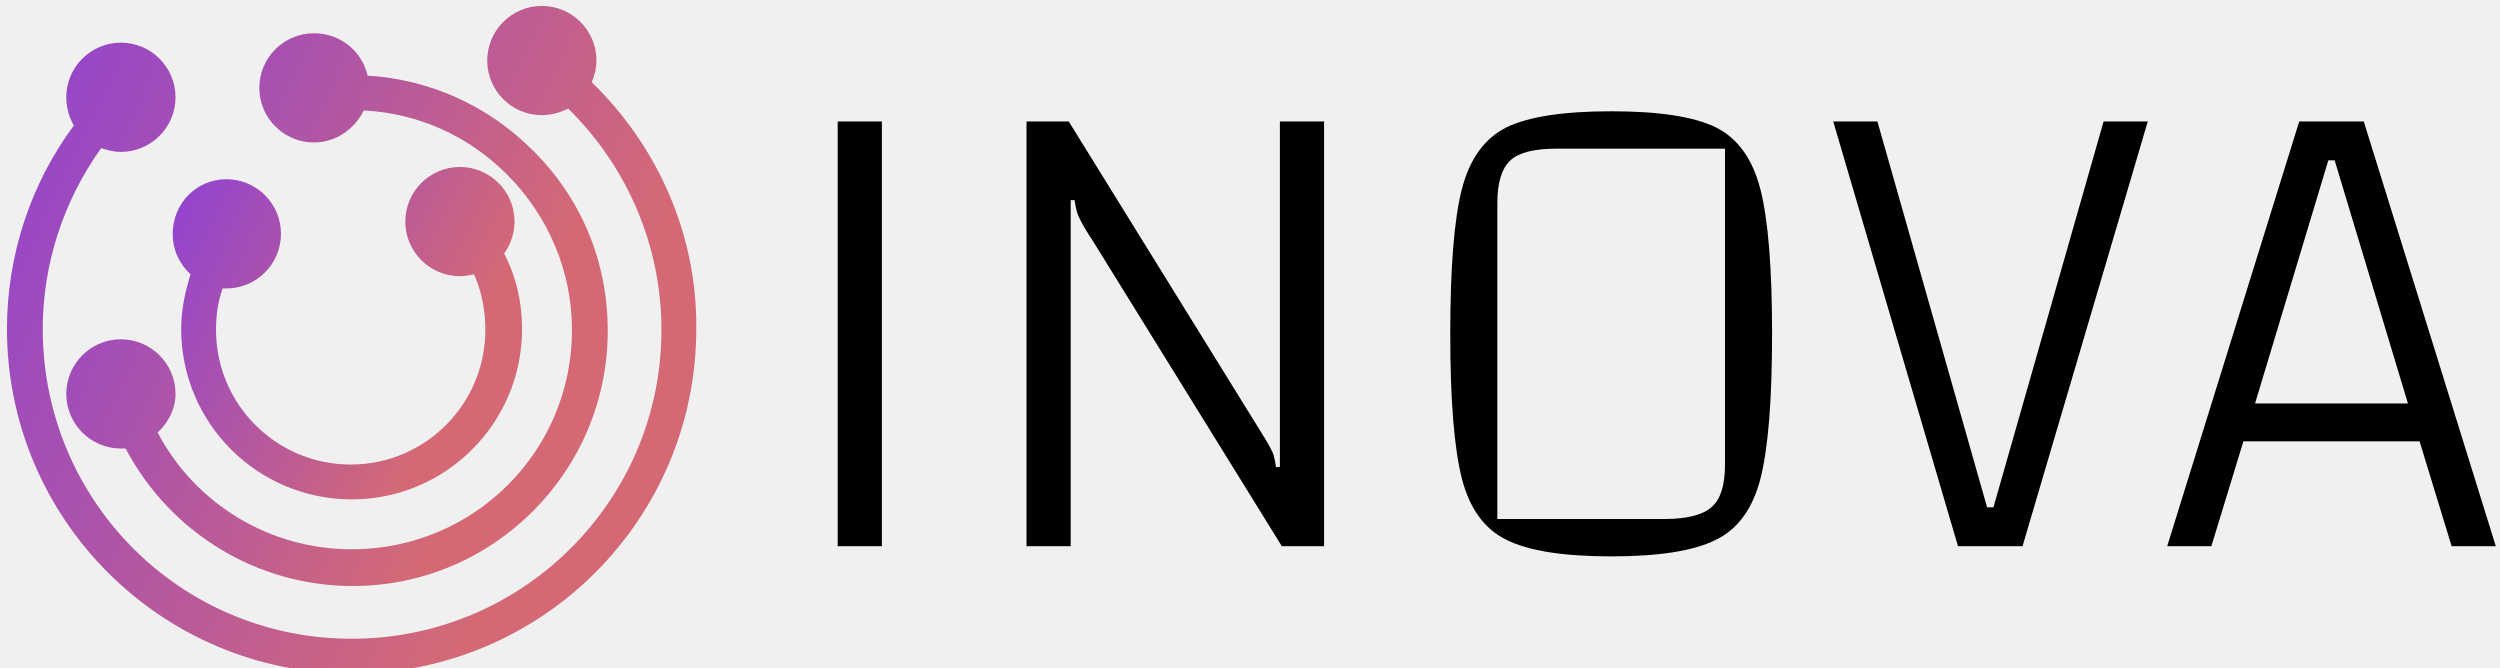
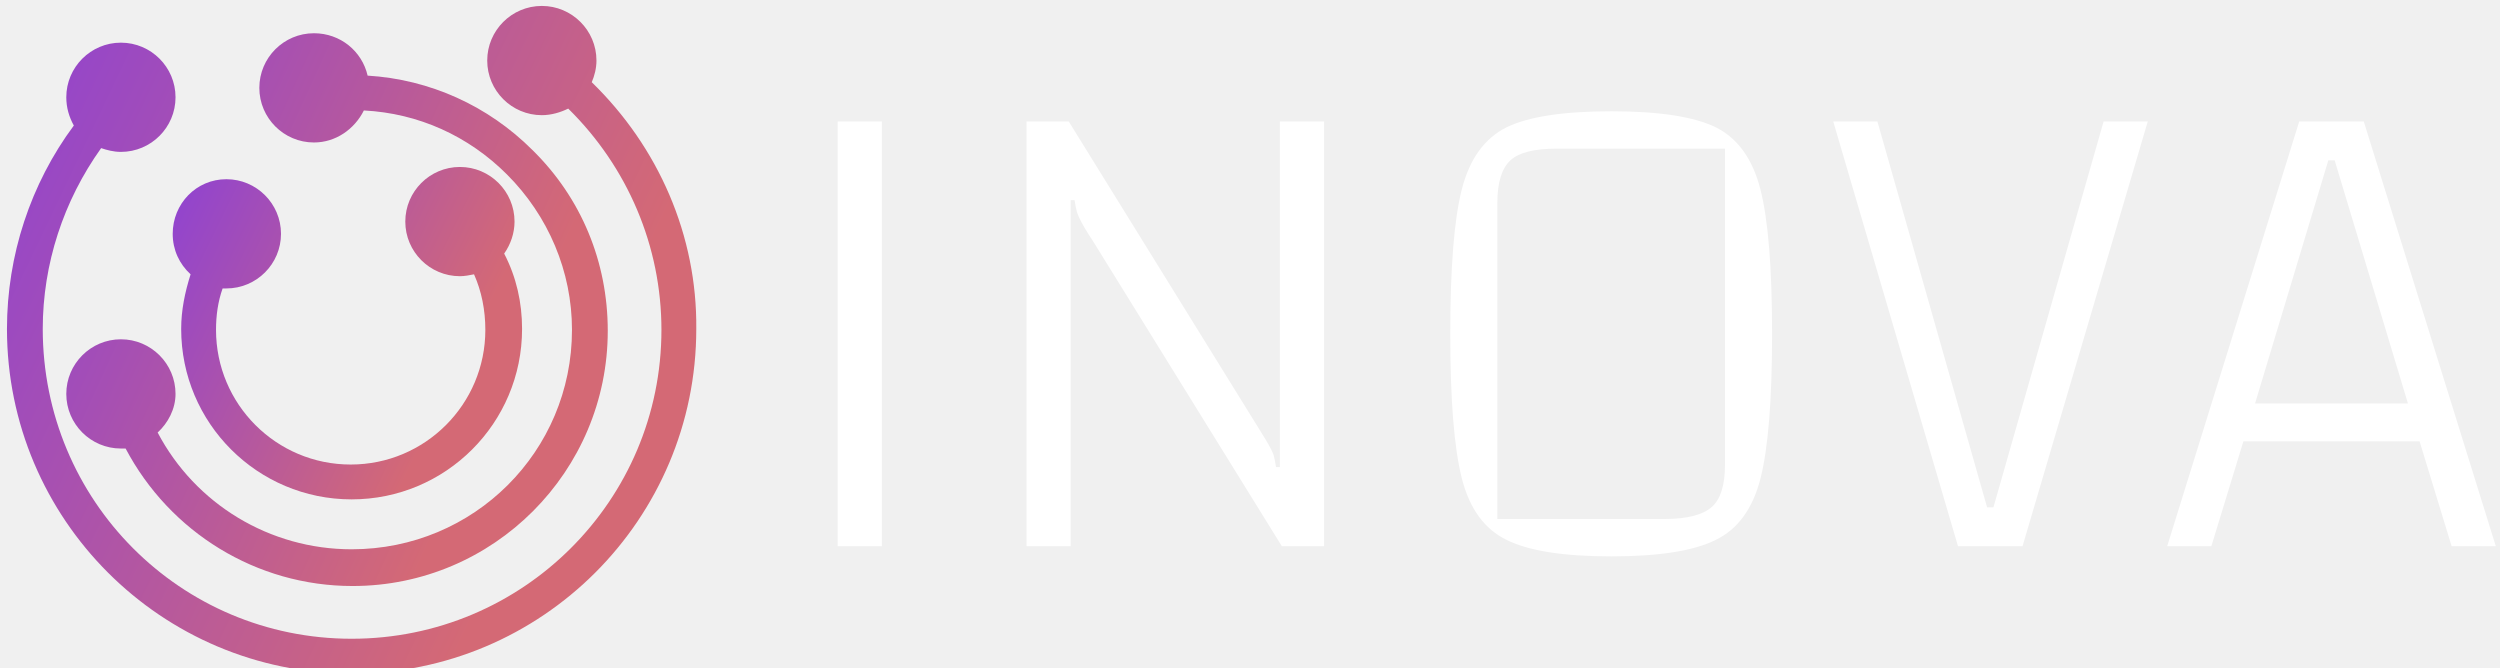
<svg xmlns="http://www.w3.org/2000/svg" data-v-423bf9ae="" viewBox="0 0 337 90" class="iconLeft">
-   <g data-v-423bf9ae="" id="ab7f07ce-7800-449f-85f8-587b95f508e2" fill="#000000" transform="matrix(6.543076,0,0,6.543076,103.369,-38.78409)">
+   <g data-v-423bf9ae="" id="ab7f07ce-7800-449f-85f8-587b95f508e2" fill="#fff" transform="matrix(6.543076,0,0,6.543076,103.369,-38.78409)">
    <path d="M1.46 8.43L2.37 8.43L2.37 17.18L1.46 17.18L1.46 8.43ZM5.35 17.18L5.35 8.43L6.22 8.43L10.12 14.73L10.12 14.73Q10.16 14.80 10.28 14.99L10.28 14.99L10.28 14.99Q10.40 15.19 10.44 15.30L10.44 15.30L10.44 15.30Q10.47 15.41 10.49 15.55L10.49 15.55L10.57 15.55L10.57 8.43L11.48 8.43L11.48 17.18L10.61 17.18L6.71 10.88L6.71 10.88Q6.66 10.81 6.54 10.61L6.54 10.61L6.54 10.61Q6.43 10.42 6.39 10.30L6.39 10.30L6.39 10.30Q6.36 10.19 6.34 10.05L6.34 10.05L6.26 10.05L6.26 17.18L5.35 17.18ZM14.08 12.81L14.08 12.81Q14.08 10.75 14.32 9.82L14.32 9.82L14.32 9.82Q14.56 8.89 15.24 8.55L15.24 8.55L15.24 8.55Q15.92 8.22 17.40 8.22L17.40 8.22L17.40 8.22Q18.87 8.22 19.55 8.55L19.55 8.55L19.55 8.55Q20.23 8.89 20.47 9.83L20.47 9.83L20.47 9.83Q20.71 10.77 20.71 12.81L20.71 12.81L20.71 12.81Q20.71 14.85 20.47 15.79L20.47 15.79L20.47 15.79Q20.23 16.72 19.55 17.05L19.55 17.05L19.55 17.05Q18.87 17.39 17.40 17.39L17.40 17.39L17.40 17.39Q15.92 17.39 15.24 17.05L15.24 17.05L15.24 17.05Q14.56 16.72 14.32 15.79L14.32 15.79L14.32 15.79Q14.08 14.85 14.08 12.81L14.08 12.81ZM15.05 16.62L18.49 16.62L18.49 16.62Q19.19 16.62 19.47 16.37L19.47 16.37L19.47 16.37Q19.74 16.13 19.74 15.50L19.74 15.50L19.74 8.99L16.27 8.99L16.27 8.99Q15.58 8.99 15.32 9.23L15.32 9.23L15.32 9.23Q15.05 9.48 15.05 10.11L15.05 10.11L15.05 16.62ZM21.97 8.43L22.88 8.43L25.14 16.38L25.27 16.38L27.54 8.43L28.45 8.43L25.87 17.18L24.54 17.18L21.97 8.43ZM34.71 17.18L34.05 15.02L30.42 15.02L29.76 17.18L28.85 17.18L31.57 8.43L32.90 8.43L35.62 17.18L34.71 17.18ZM30.66 14.24L33.81 14.24L32.30 9.23L32.17 9.23L30.66 14.24Z" />
  </g>
  <defs data-v-423bf9ae="">
    <linearGradient data-v-423bf9ae="" gradientTransform="rotate(25)" id="c0e465b7-13a5-41e7-b7a4-199340ecabca" x1="0%" y1="0%" x2="100%" y2="0%">
      <stop data-v-423bf9ae="" offset="0%" style="stop-color: rgb(142, 66, 211); stop-opacity: 1;" />
      <stop data-v-423bf9ae="" offset="100%" style="stop-color: rgb(212, 105, 117); stop-opacity: 1;" />
    </linearGradient>
  </defs>
  <g data-v-423bf9ae="" id="7e3ed5bc-1768-4372-93bb-a684862284f2" transform="matrix(1.269394,0,0,1.269394,-10.99324,-12.90945)" stroke="none" fill="url(#c0e465b7-13a5-41e7-b7a4-199340ecabca)">
    <path d="M71.5 18.9c.3-.7.5-1.5.5-2.3 0-3.2-2.6-5.8-5.8-5.8s-5.8 2.6-5.8 5.8 2.6 5.8 5.8 5.8c1 0 2-.3 2.8-.7 6.3 6.2 9.9 14.6 9.9 23.5C78.9 63.3 64.2 78 46 78S13.2 63.3 13.2 45.1c0-6.9 2.2-13.6 6.2-19.2.6.2 1.3.4 2.1.4 3.2 0 5.8-2.6 5.8-5.8s-2.6-5.8-5.8-5.8-5.8 2.6-5.8 5.8c0 1.1.3 2.1.8 3-4.6 6.2-7.1 13.8-7.1 21.6 0 20.2 16.4 36.6 36.6 36.6s36.6-16.4 36.6-36.6c.1-9.9-4-19.3-11.1-26.2z" />
    <path d="M27 35c0 1.7.7 3.2 1.9 4.3-.6 1.9-1 3.8-1 5.8 0 10 8.1 18.1 18.1 18.1s18.1-8.1 18.1-18.1c0-2.8-.6-5.5-1.9-8 .7-1 1.1-2.2 1.1-3.4 0-3.2-2.6-5.8-5.8-5.8s-5.8 2.6-5.8 5.8c0 3.2 2.6 5.8 5.8 5.8.5 0 1-.1 1.5-.2.8 1.8 1.2 3.8 1.2 5.9 0 7.9-6.4 14.3-14.3 14.3s-14.3-6.4-14.3-14.3c0-1.5.2-3 .7-4.4h.4c3.2 0 5.8-2.6 5.8-5.8 0-3.2-2.6-5.8-5.8-5.8S27 31.8 27 35z" />
    <path d="M27.3 52c0-3.2-2.6-5.8-5.8-5.8s-5.8 2.6-5.8 5.8c0 3.2 2.6 5.8 5.8 5.8h.5c4.7 8.9 13.9 14.6 24.1 14.6 15 0 27.1-12.2 27.1-27.1 0-7.3-2.8-14.1-8-19.2-4.7-4.7-10.9-7.5-17.5-7.9-.6-2.6-2.9-4.5-5.7-4.5-3.2 0-5.8 2.6-5.8 5.8s2.6 5.8 5.8 5.8c2.3 0 4.3-1.4 5.3-3.4 5.8.3 11.1 2.7 15.2 6.8 4.4 4.4 6.9 10.3 6.9 16.5C69.4 58.1 59 68.5 46 68.5c-8.7 0-16.6-4.8-20.6-12.4 1.1-1 1.9-2.5 1.9-4.1z" />
  </g>
</svg>
